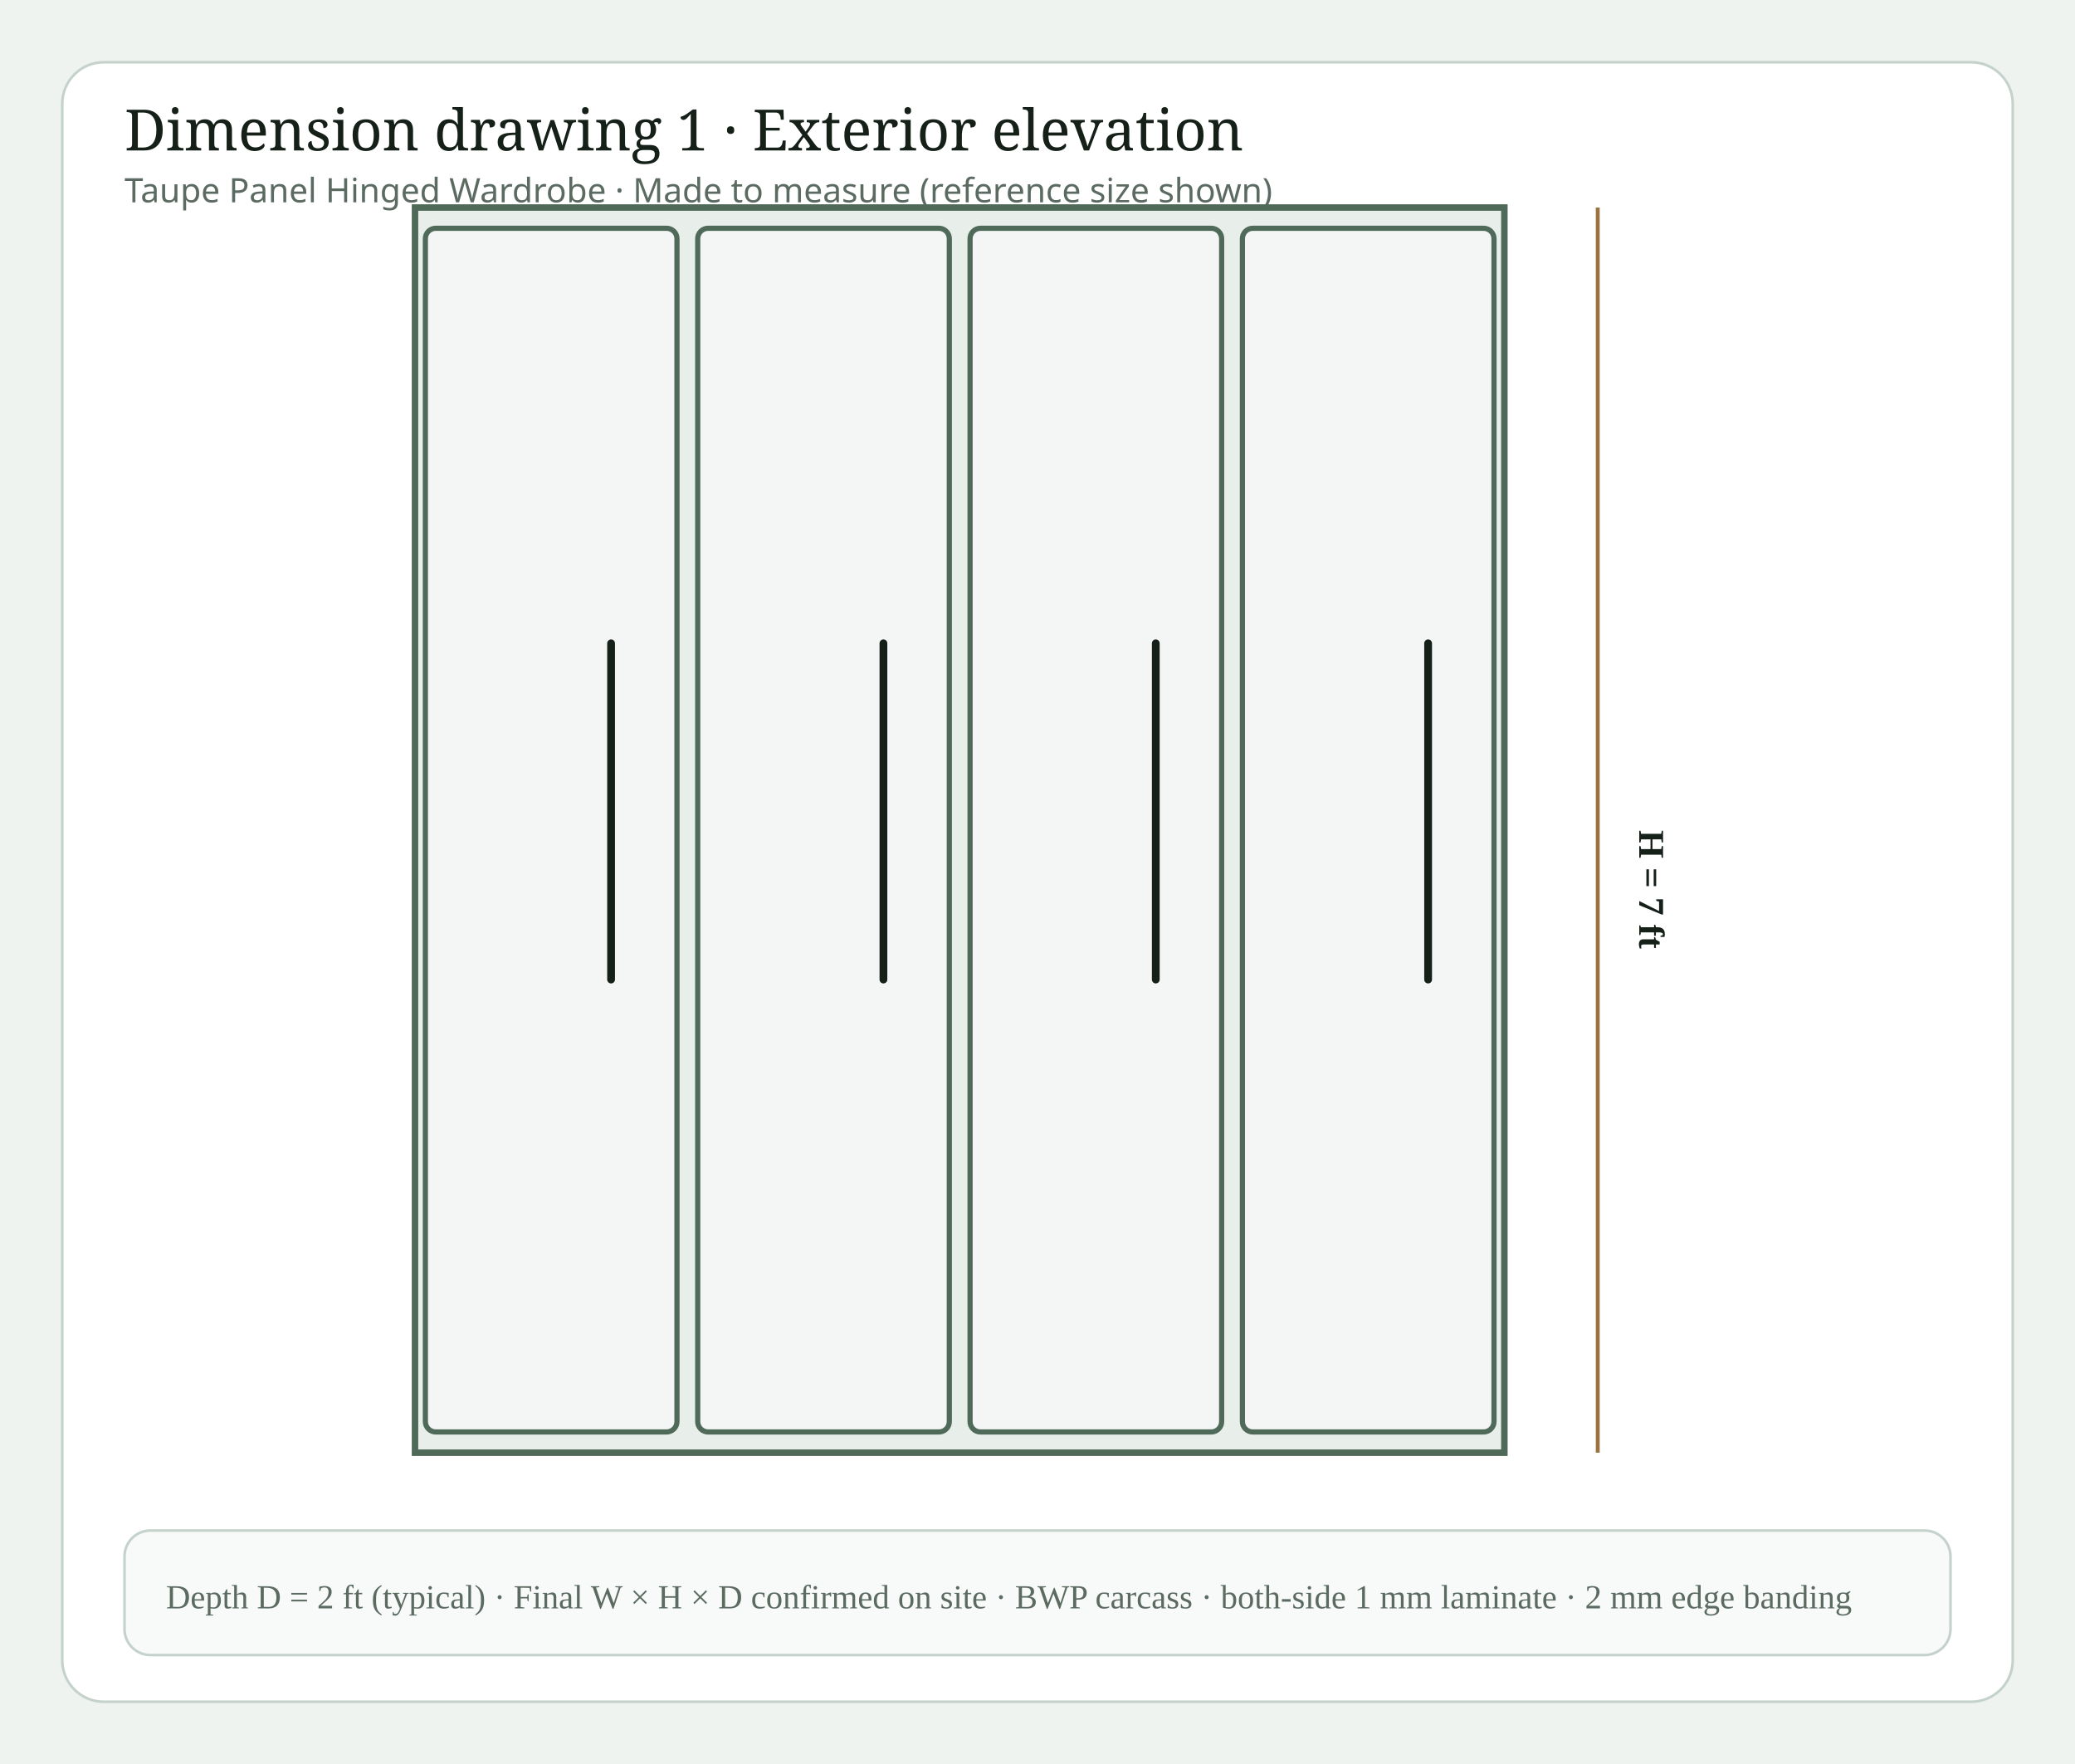
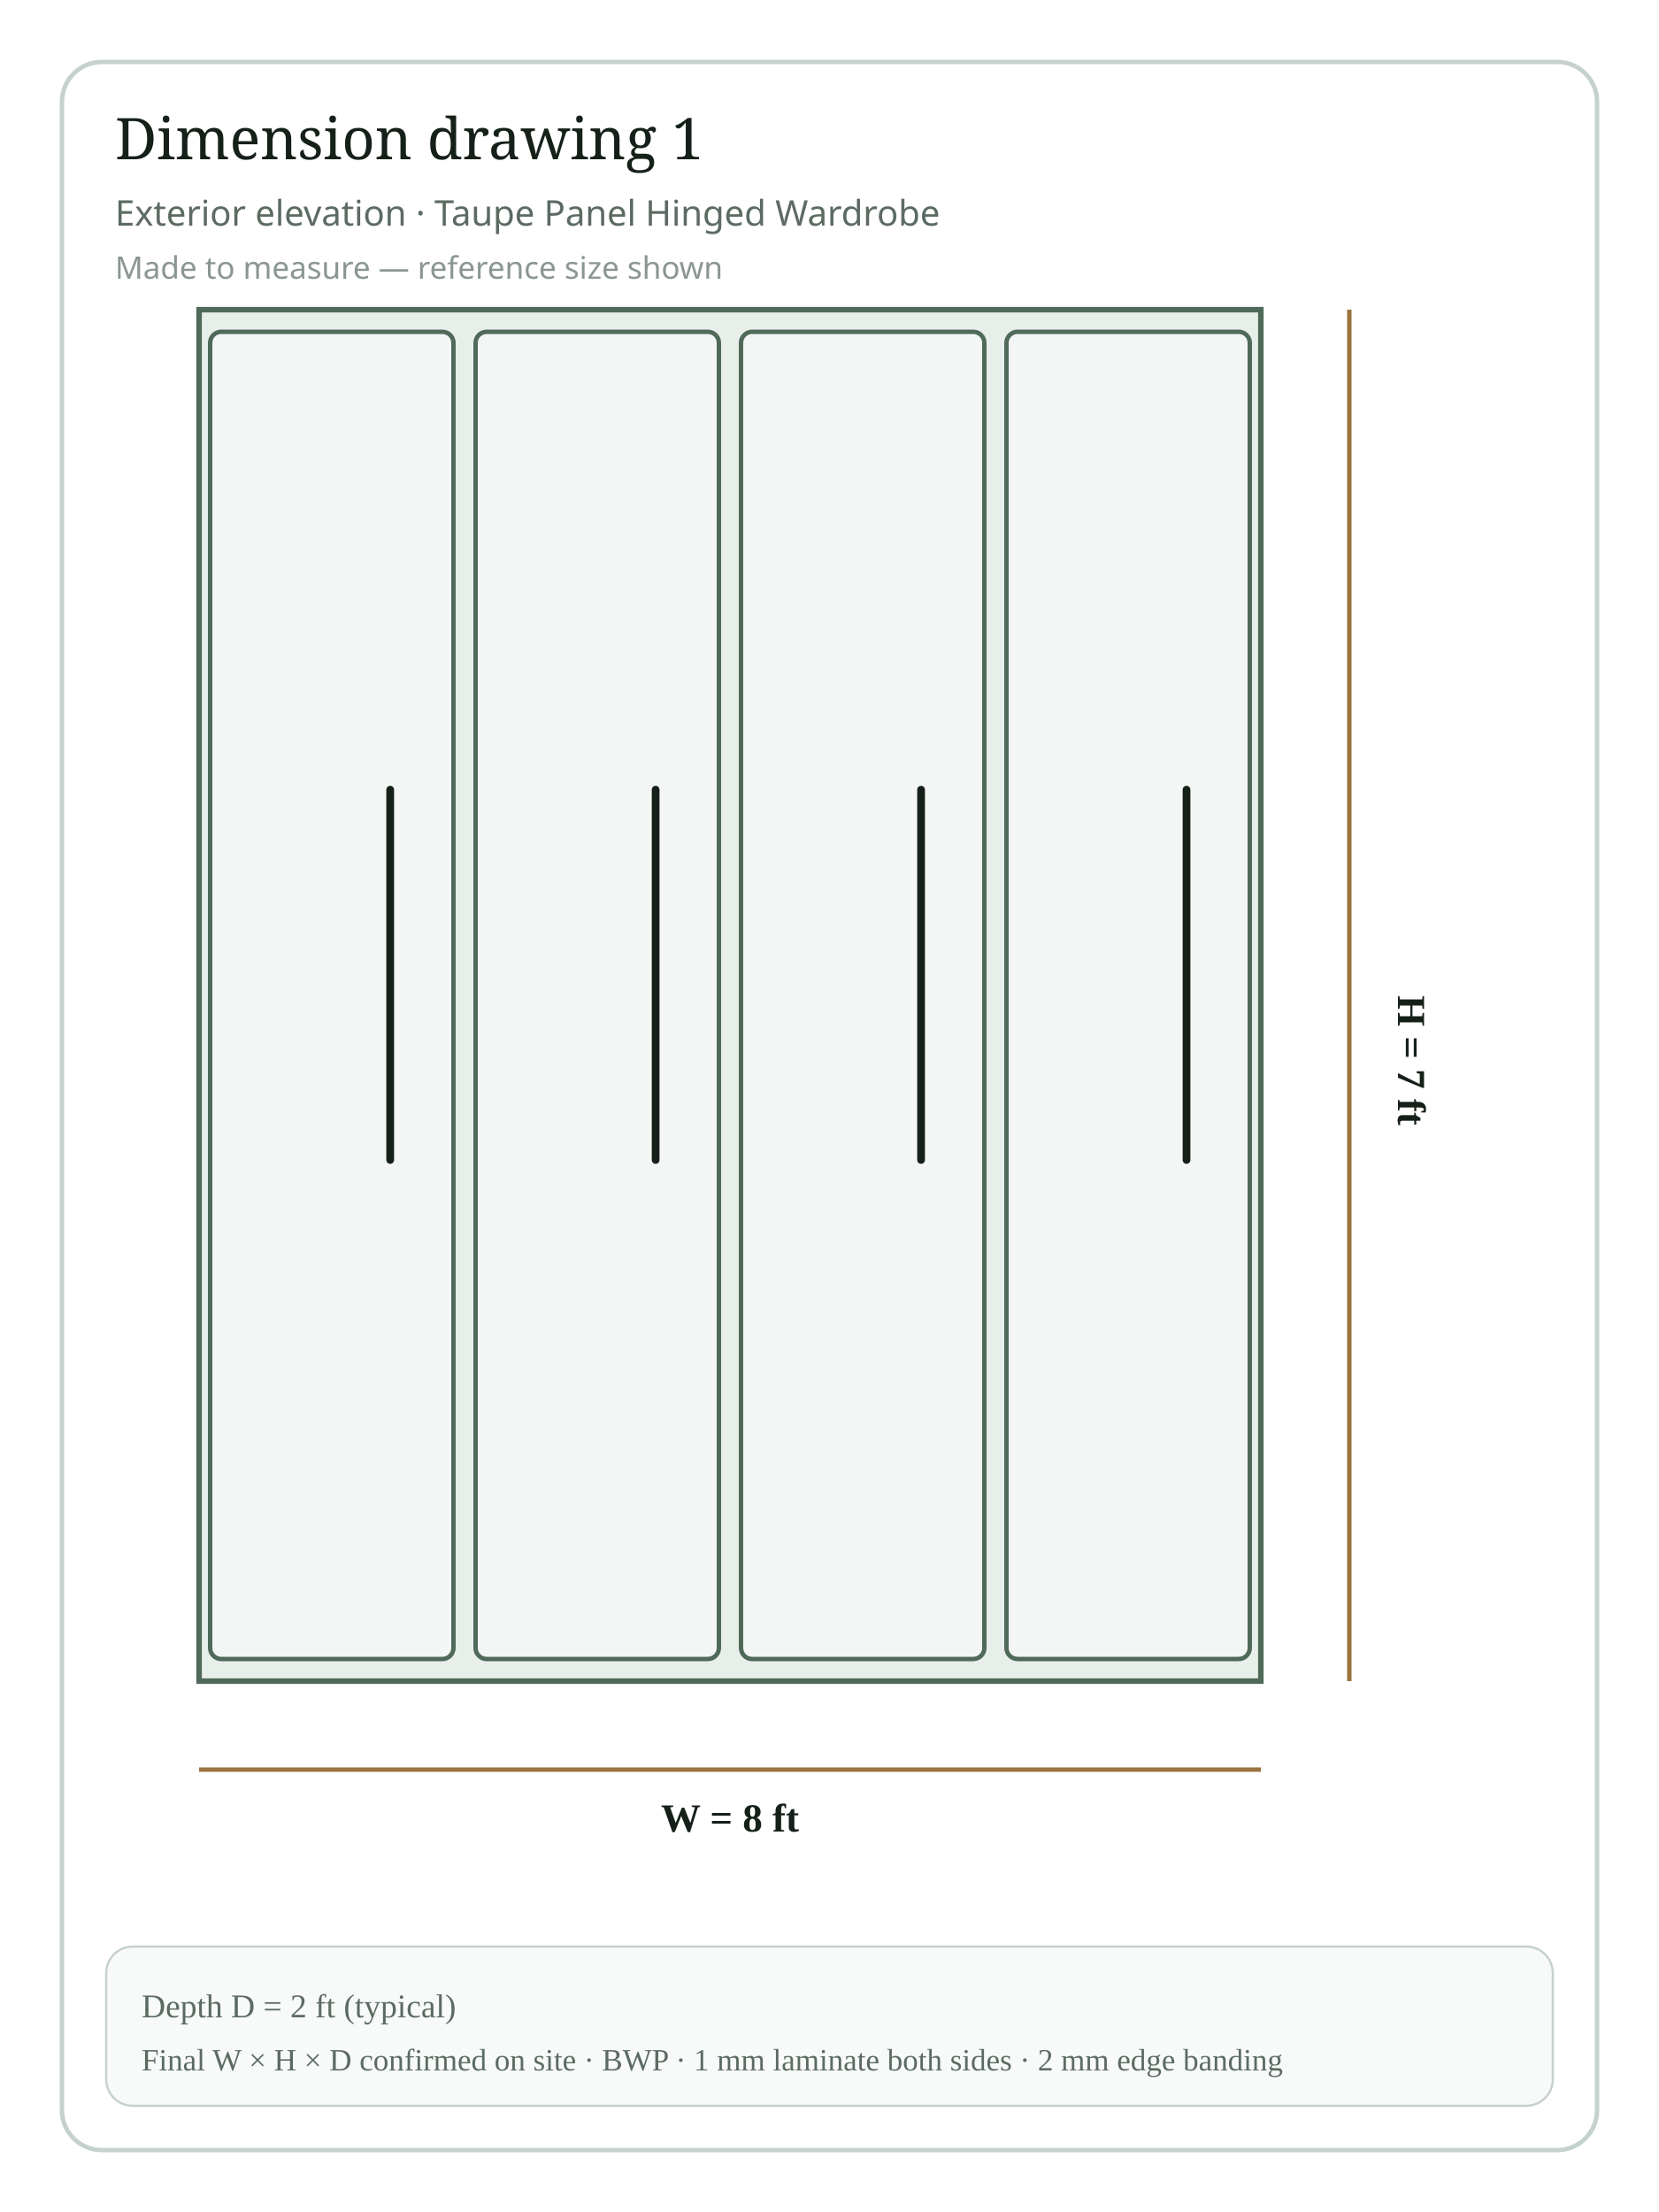
- <svg xmlns="http://www.w3.org/2000/svg" viewBox="0 0 800 680" role="img">
-   <rect width="800" height="680" fill="#eef3f0" />
-   <rect x="24" y="24" width="752" height="632" rx="16" fill="#fff" stroke="#c5d2cb" />
-   <text x="48" y="58" font-family="Georgia, serif" font-size="22" fill="#152019">Dimension drawing 1 · Exterior elevation</text>
-   <text x="48" y="78" font-family="system-ui,sans-serif" font-size="13" fill="#5c6b62">Taupe Panel Hinged Wardrobe · Made to measure (reference size shown)</text>
-   <rect x="160" y="80" width="420" height="480" fill="#e8eeea" stroke="#4f6a58" stroke-width="2.5" />
-   <rect x="164" y="88" width="97" height="464" rx="4" fill="#f3f6f4" stroke="#4f6a58" stroke-width="2" />
-   <line x1="235.6" y1="248" x2="235.6" y2="377.6" stroke="#152019" stroke-width="3" stroke-linecap="round" />
-   <rect x="269" y="88" width="97" height="464" rx="4" fill="#f3f6f4" stroke="#4f6a58" stroke-width="2" />
-   <line x1="340.6" y1="248" x2="340.6" y2="377.6" stroke="#152019" stroke-width="3" stroke-linecap="round" />
-   <rect x="374" y="88" width="97" height="464" rx="4" fill="#f3f6f4" stroke="#4f6a58" stroke-width="2" />
-   <line x1="445.6" y1="248" x2="445.6" y2="377.6" stroke="#152019" stroke-width="3" stroke-linecap="round" />
-   <rect x="479" y="88" width="97" height="464" rx="4" fill="#f3f6f4" stroke="#4f6a58" stroke-width="2" />
-   <line x1="550.6" y1="248" x2="550.6" y2="377.6" stroke="#152019" stroke-width="3" stroke-linecap="round" />
-   <line x1="160" y1="596" x2="580" y2="596" stroke="#9a7340" stroke-width="1.5" marker-start="url(#m)" marker-end="url(#m)" />
-   <text x="370" y="618" text-anchor="middle" font-size="14" font-weight="700" fill="#152019">W = 8 ft</text>
-   <line x1="616" y1="80" x2="616" y2="560" stroke="#9a7340" stroke-width="1.5" />
-   <text x="632" y="320" font-size="14" font-weight="700" fill="#152019" transform="rotate(90 632 320)">H = 7 ft</text>
-   <rect x="48" y="590" width="704" height="48" rx="10" fill="#f7faf8" stroke="#c5d2cb" />
-   <text x="64" y="620" font-size="13" fill="#5c6b62">Depth D = 2 ft (typical) · Final W × H × D confirmed on site · BWP carcass · both-side 1 mm laminate · 2 mm edge banding</text>
-   <defs>
-     <marker id="m" markerWidth="6" markerHeight="6" refX="3" refY="3" orient="auto">
-       <circle cx="3" cy="3" r="2" fill="#9a7340" />
-     </marker>
-   </defs>
+ <svg xmlns="http://www.w3.org/2000/svg" viewBox="0 0 750 1000" width="750" height="1000" preserveAspectRatio="xMidYMid meet" role="img">
+   <rect width="750" height="1000" fill="#ffffff" />
+   <rect x="28" y="28" width="694" height="944" rx="18" fill="#fff" stroke="#c5d2cb" stroke-width="2" />
+   <text x="52" y="72" font-family="Georgia, serif" font-size="26" fill="#152019">Dimension drawing 1</text>
+   <text x="52" y="102" font-family="system-ui,sans-serif" font-size="16" fill="#5c6b62">Exterior elevation · Taupe Panel Hinged Wardrobe</text>
+   <text x="52" y="126" font-family="system-ui,sans-serif" font-size="14" fill="#8a9690">Made to measure — reference size shown</text>
+   <rect x="90" y="140" width="480" height="620" fill="#e8eeea" stroke="#4f6a58" stroke-width="2.5" />
+   <rect x="95" y="150" width="110" height="600" rx="5" fill="#f3f6f4" stroke="#4f6a58" stroke-width="2" />
+   <line x1="176.4" y1="357" x2="176.4" y2="524.4" stroke="#152019" stroke-width="3.5" stroke-linecap="round" />
+   <rect x="215" y="150" width="110" height="600" rx="5" fill="#f3f6f4" stroke="#4f6a58" stroke-width="2" />
+   <line x1="296.4" y1="357" x2="296.4" y2="524.4" stroke="#152019" stroke-width="3.5" stroke-linecap="round" />
+   <rect x="335" y="150" width="110" height="600" rx="5" fill="#f3f6f4" stroke="#4f6a58" stroke-width="2" />
+   <line x1="416.4" y1="357" x2="416.4" y2="524.4" stroke="#152019" stroke-width="3.5" stroke-linecap="round" />
+   <rect x="455" y="150" width="110" height="600" rx="5" fill="#f3f6f4" stroke="#4f6a58" stroke-width="2" />
+   <line x1="536.4" y1="357" x2="536.4" y2="524.4" stroke="#152019" stroke-width="3.5" stroke-linecap="round" />
+   <line x1="90" y1="800" x2="570" y2="800" stroke="#9a7340" stroke-width="2" />
+   <text x="330" y="828" text-anchor="middle" font-size="18" font-weight="700" fill="#152019">W = 8 ft</text>
+   <line x1="610" y1="140" x2="610" y2="760" stroke="#9a7340" stroke-width="2" />
+   <text x="632" y="450" font-size="18" font-weight="700" fill="#152019" transform="rotate(90 632 450)">H = 7 ft</text>
+   <rect x="48" y="880" width="654" height="72" rx="12" fill="#f7faf8" stroke="#c5d2cb" />
+   <text x="64" y="912" font-size="15" fill="#5c6b62">Depth D = 2 ft (typical)</text>
+   <text x="64" y="936" font-size="14" fill="#5c6b62">Final W × H × D confirmed on site · BWP · 1 mm laminate both sides · 2 mm edge banding</text>
</svg>
